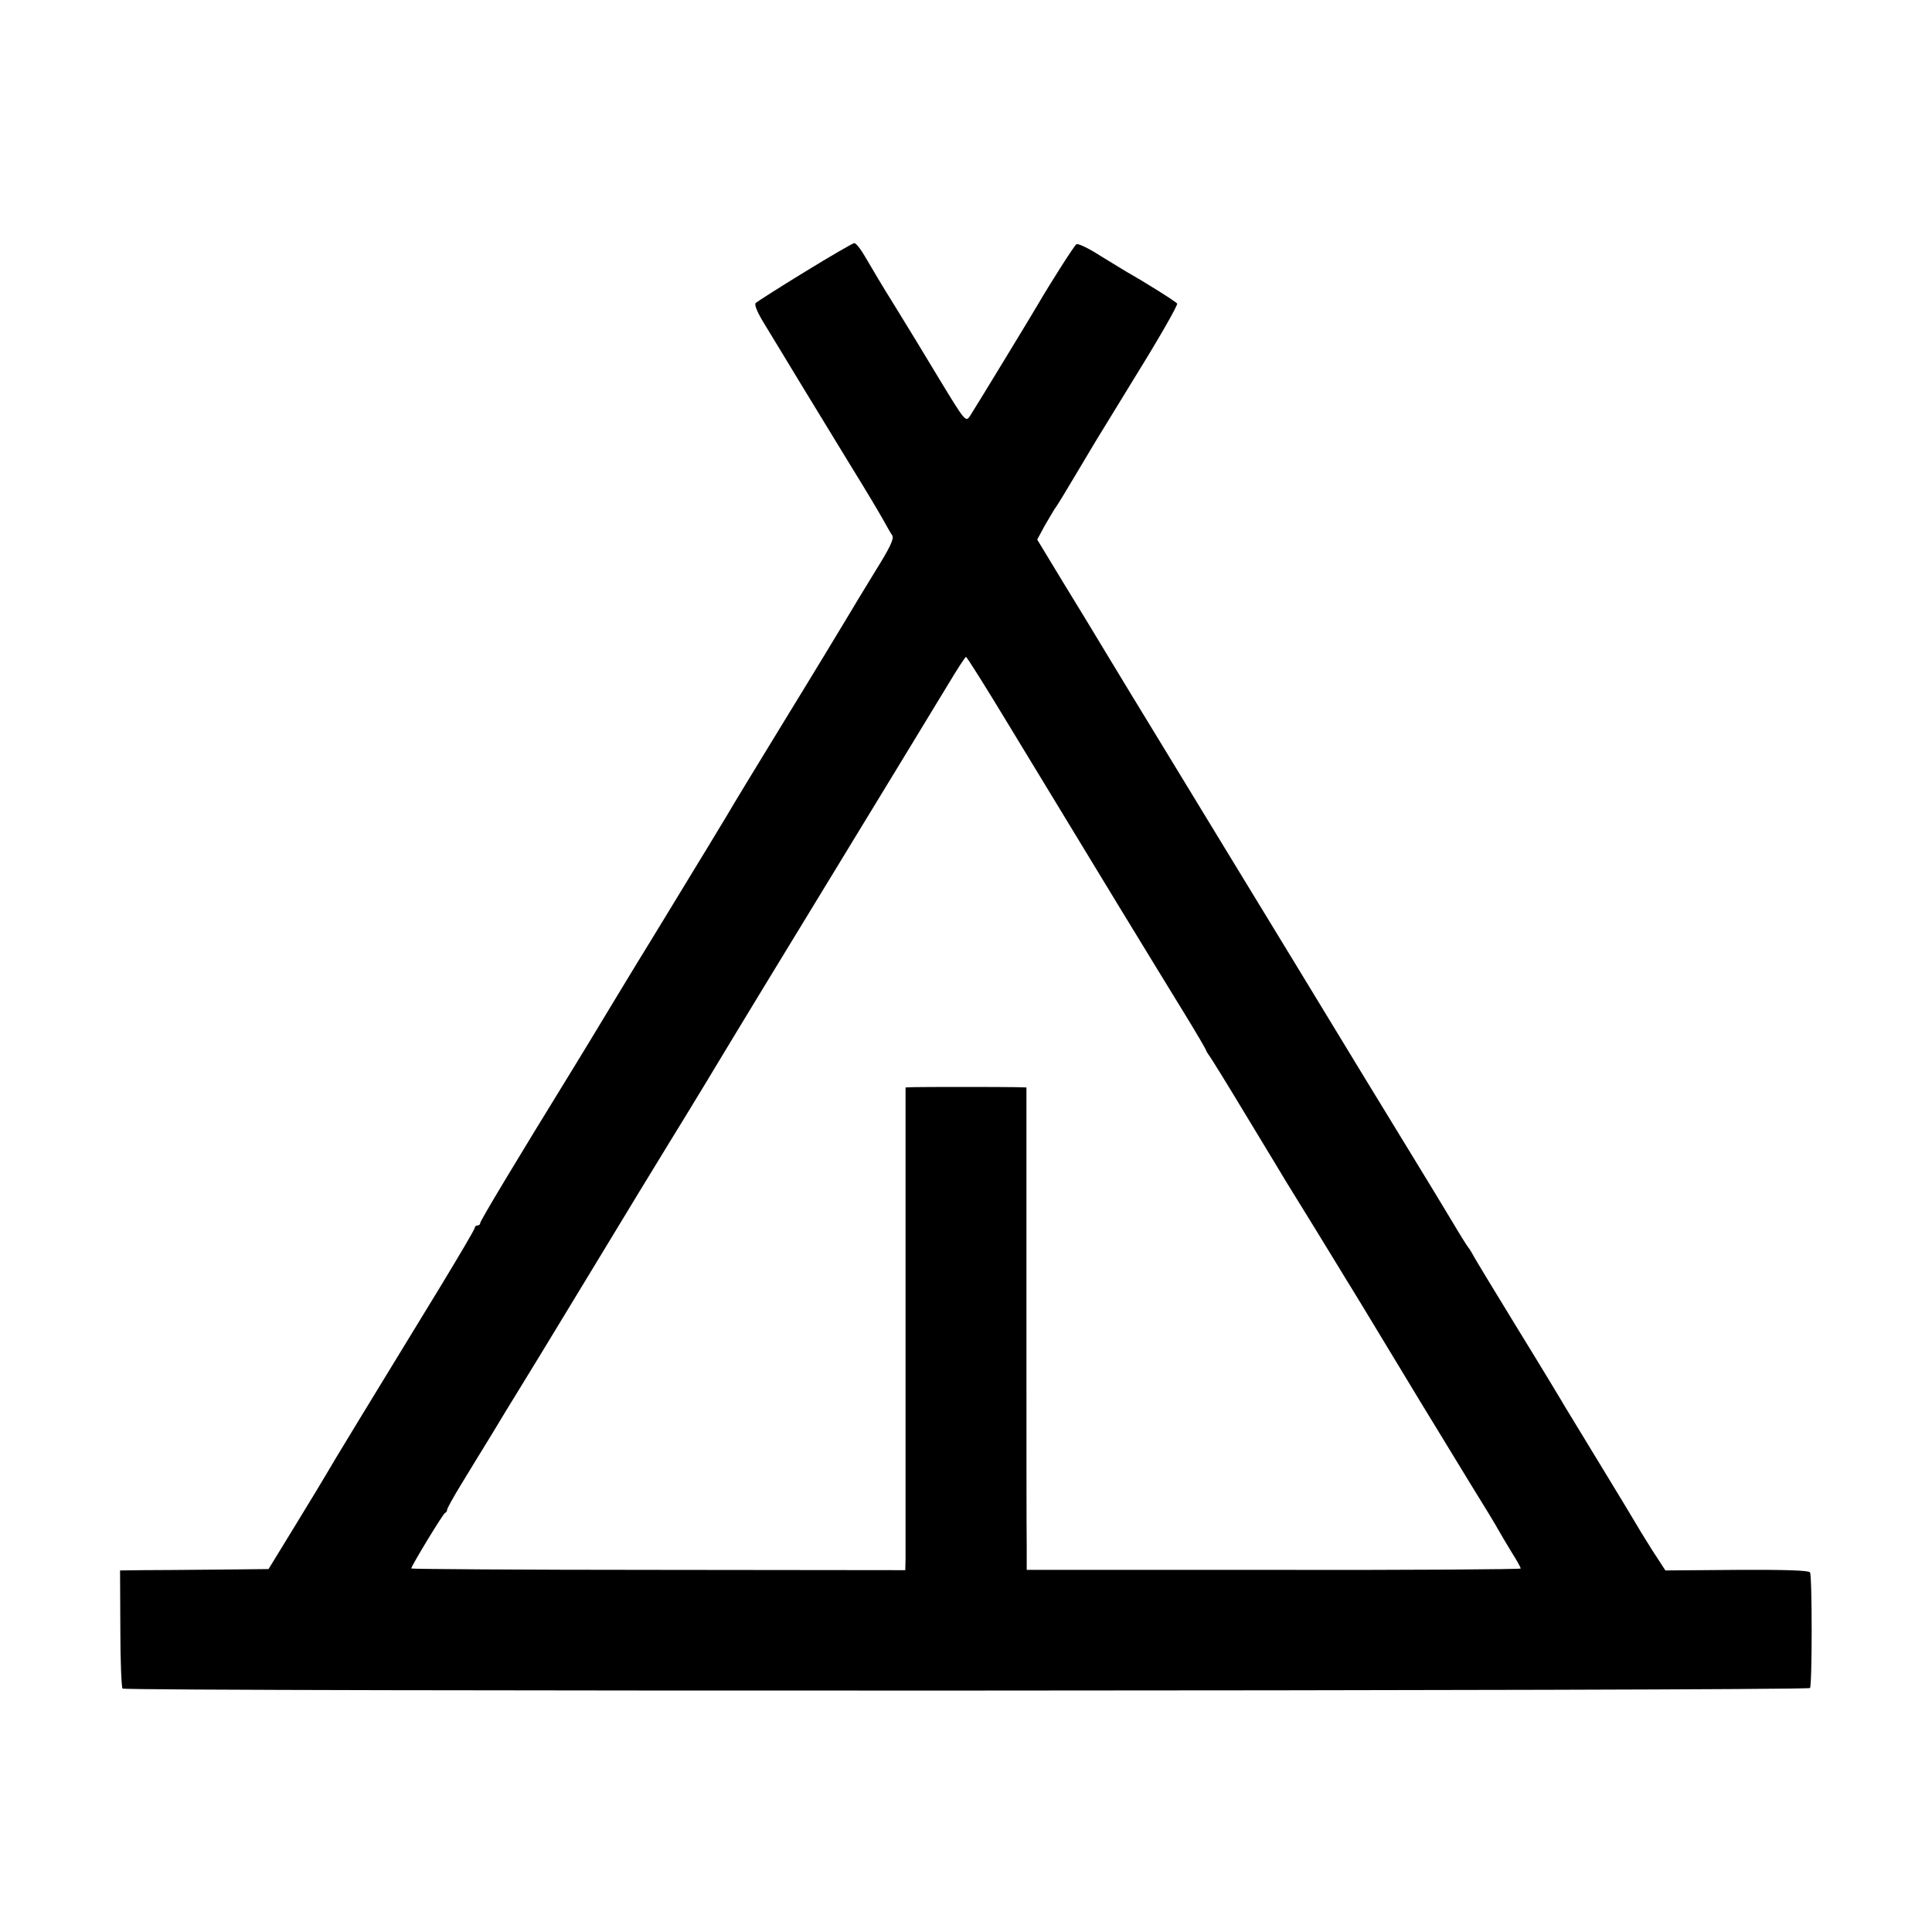
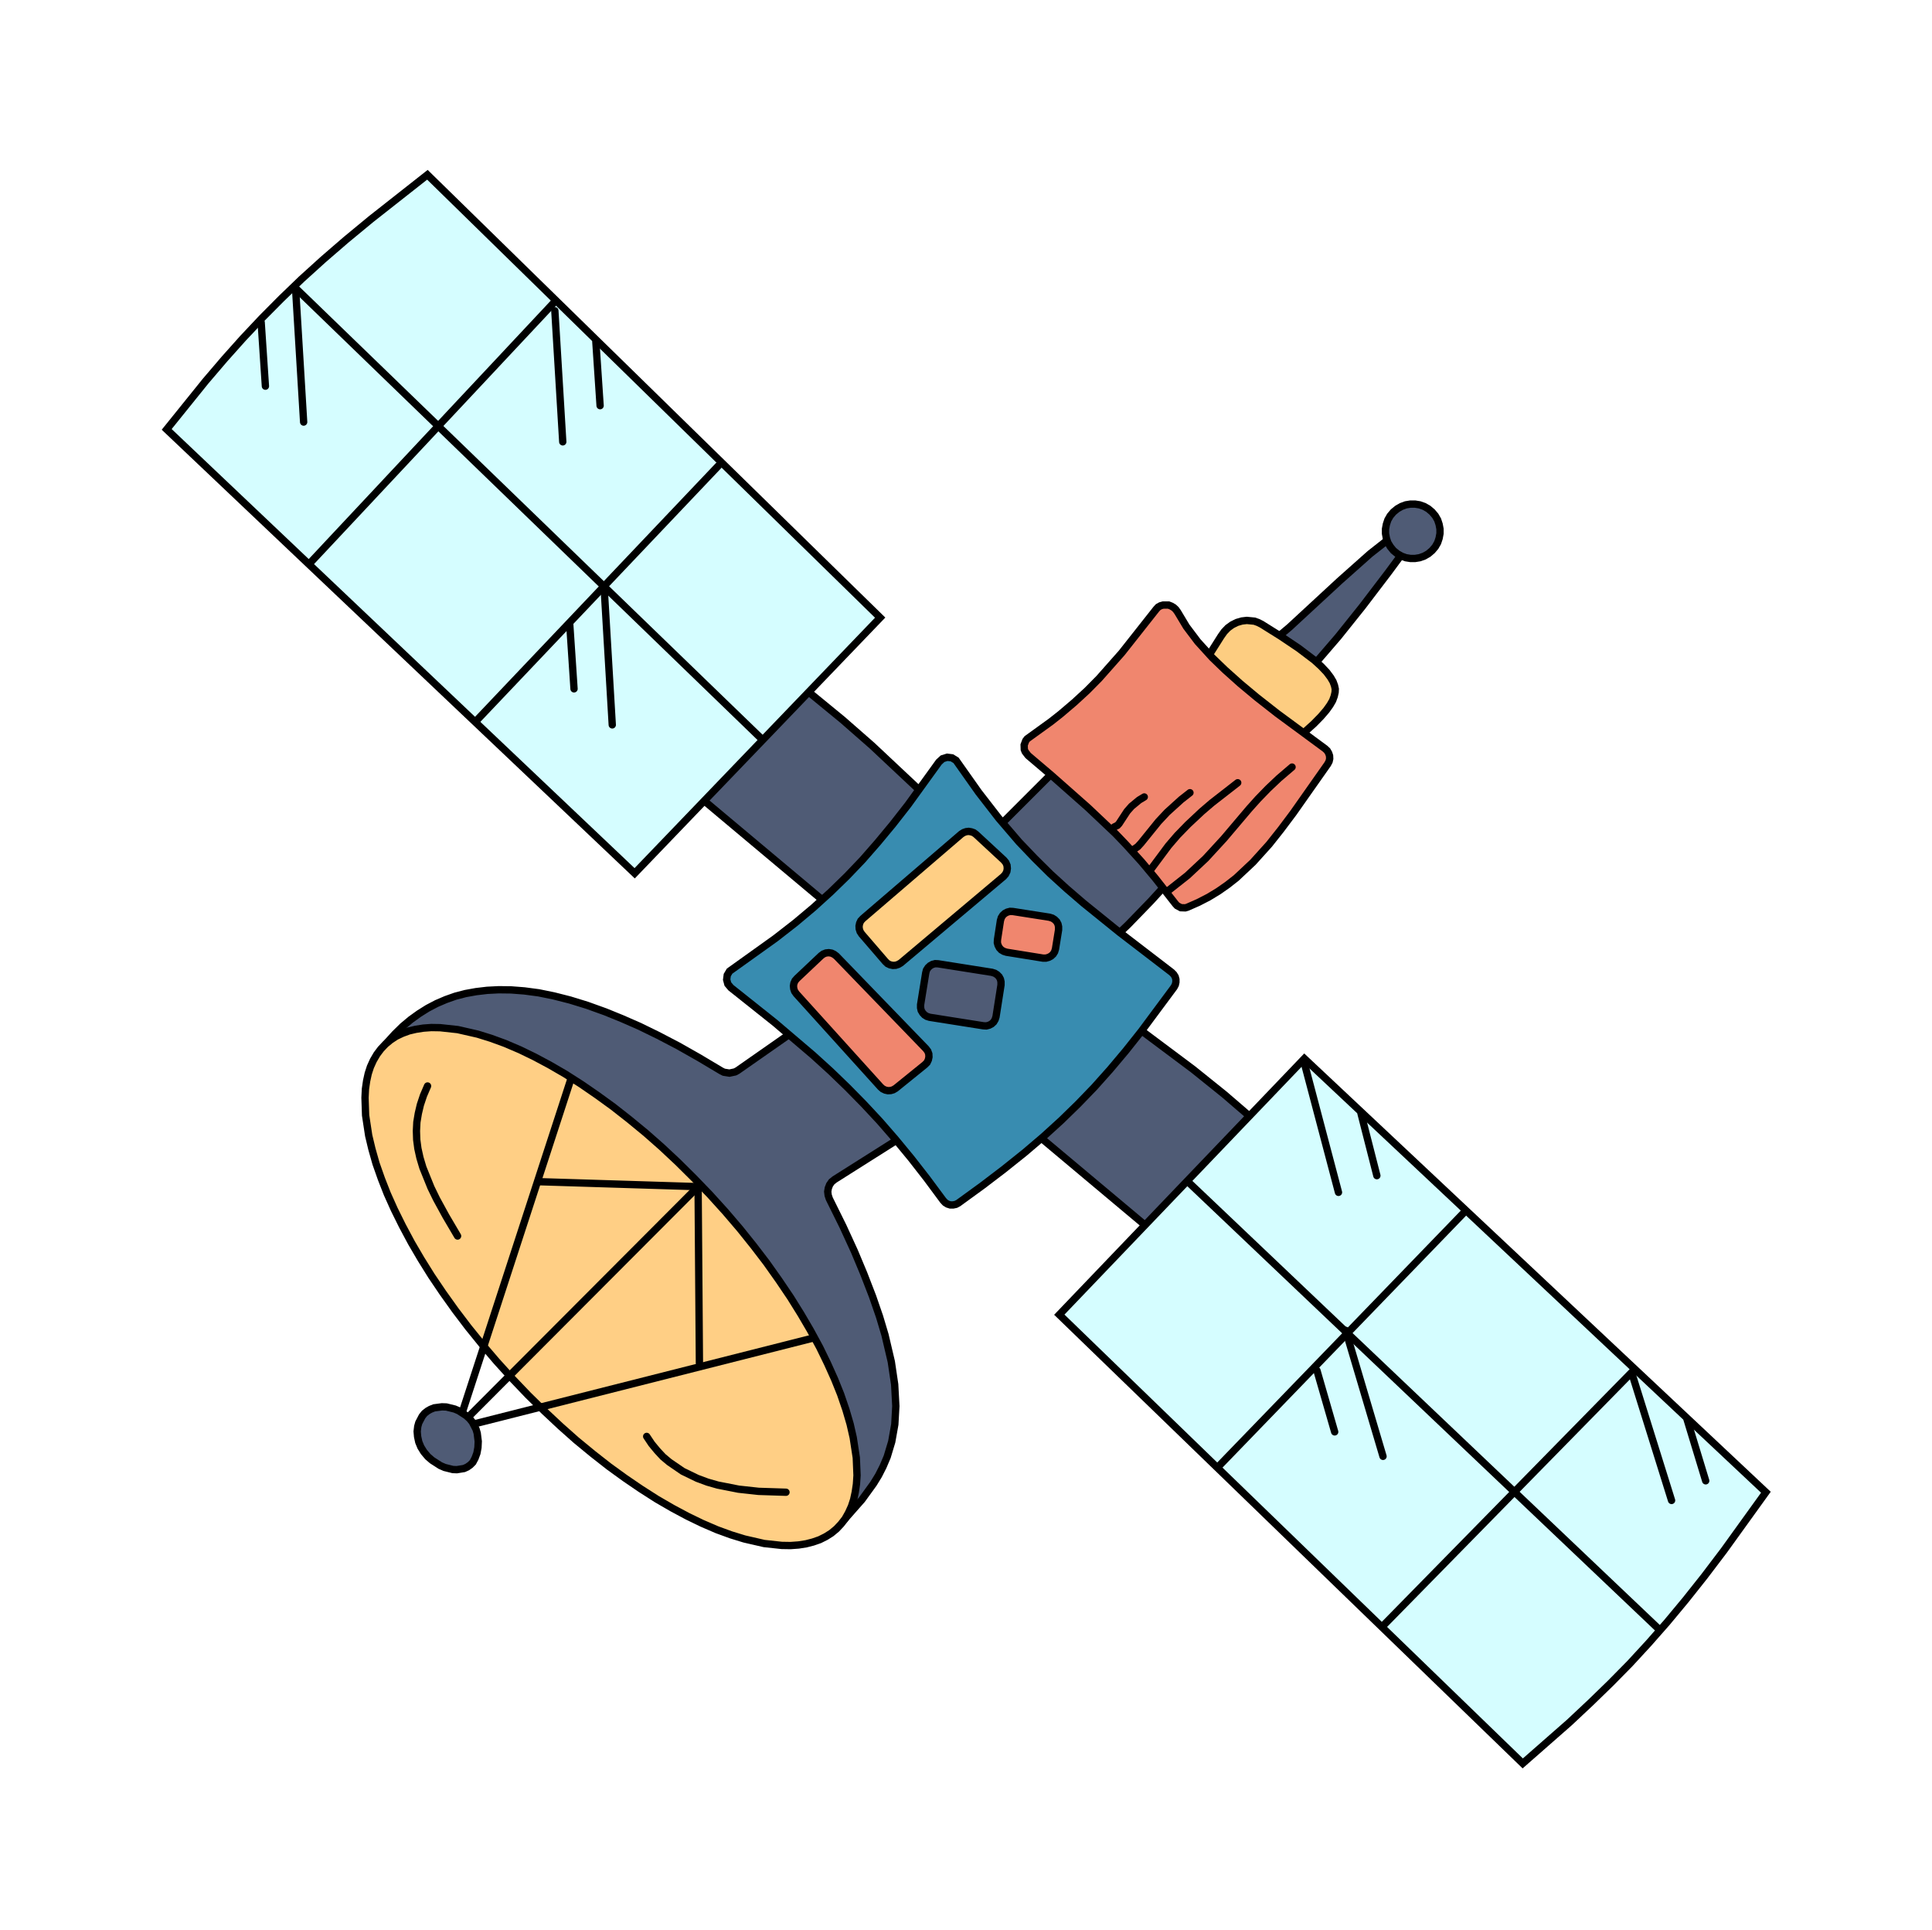
- <svg xmlns="http://www.w3.org/2000/svg" version="1.0" width="700pt" height="700pt" viewBox="0 0 700 700" preserveAspectRatio="xMidYMid meet">
-   <g transform="translate(0,700) scale(0.1,-0.1)" fill="#000000" stroke="none">
-     <path d="M2916 6015 c-93 -57 -173 -108 -178 -113 -6 -6 7 -36 33 -78 23 -38 86 -141 139 -229 54 -88 135 -221 180 -295 46 -74 94 -155 108 -180 14 -25 29 -52 35 -60 7 -12 -9 -45 -62 -130 -39 -63 -85 -140 -103 -170 -18 -30 -117 -194 -222 -365 -104 -170 -199 -326 -210 -346 -12 -19 -61 -102 -111 -183 -49 -81 -101 -166 -115 -189 -14 -23 -39 -64 -55 -90 -17 -27 -77 -126 -134 -220 -57 -95 -127 -210 -156 -257 -194 -315 -325 -533 -325 -541 0 -5 -4 -9 -10 -9 -5 0 -10 -4 -10 -9 0 -5 -55 -98 -121 -207 -247 -404 -403 -660 -416 -684 -8 -14 -58 -97 -112 -185 l-98 -160 -189 -2 c-104 -1 -225 -2 -269 -2 l-80 -1 1 -210 c0 -116 4 -213 8 -218 11 -11 6107 -9 6114 2 8 13 8 406 0 419 -4 7 -88 10 -265 9 l-259 -2 -50 77 c-27 43 -54 87 -60 98 -6 11 -62 103 -124 205 -62 102 -120 197 -129 212 -9 16 -85 142 -170 280 -85 139 -160 262 -165 273 -6 11 -13 22 -16 25 -3 3 -30 46 -59 95 -30 50 -102 169 -161 265 -59 96 -240 393 -402 660 -163 267 -371 609 -463 760 -92 151 -194 318 -225 370 -31 52 -101 167 -155 255 l-97 160 27 50 c16 27 32 55 36 61 5 5 38 59 74 120 36 60 69 116 74 124 5 8 75 122 155 253 81 131 144 242 141 247 -4 7 -114 76 -183 115 -10 6 -52 32 -95 58 -42 27 -81 46 -87 42 -8 -5 -94 -140 -140 -219 -19 -33 -221 -365 -246 -404 -15 -22 -18 -18 -111 135 -52 87 -123 203 -157 258 -67 108 -67 110 -111 184 -16 28 -34 51 -40 50 -5 0 -86 -47 -179 -104z m739 -1642 c319 -526 519 -854 637 -1046 43 -70 78 -130 78 -133 0 -2 5 -10 10 -17 6 -7 69 -109 140 -227 72 -118 134 -222 139 -230 5 -8 55 -89 111 -180 56 -91 105 -172 110 -180 9 -14 52 -84 270 -445 54 -88 135 -221 180 -295 46 -74 91 -148 100 -165 9 -16 31 -53 48 -81 18 -28 32 -54 32 -57 0 -3 -403 -6 -895 -5 l-895 0 0 81 c-1 45 -1 439 -1 875 l0 792 -37 1 c-57 1 -344 1 -374 0 l-27 -1 0 -832 c0 -458 0 -852 0 -875 l-1 -42 -895 1 c-492 0 -895 3 -895 5 0 9 115 198 122 201 5 2 8 7 8 12 0 5 23 46 51 92 28 46 78 128 112 183 33 55 70 116 82 135 12 19 132 215 265 435 133 220 266 438 295 485 65 105 206 338 220 362 6 10 172 284 370 608 198 325 387 635 420 690 33 55 62 100 65 100 3 0 73 -111 155 -247z" />
+ <svg xmlns="http://www.w3.org/2000/svg" height="1317" node-id="1" sillyvg="true" template-height="1317" template-width="1319" version="1.1" viewBox="0 0 1319 1317" width="1319">
+   <defs node-id="49" />
+   <path d="M 963.70 359.00 L 970.80 356.70 L 974.90 355.80 L 973.10 358.20 L 967.80 363.70 L 969.80 365.20 L 967.80 363.70 L 947.70 390.90 L 930.10 414.00 L 913.70 434.50 L 889.00 463.20 L 880.00 473.00 L 878.40 474.30 L 876.70 475.10 L 874.70 475.40 L 872.80 475.10 L 871.00 474.40 L 869.30 473.20 L 855.80 459.60 L 854.80 458.30 L 853.70 455.50 L 853.60 453.30 L 854.10 451.00 L 854.80 449.60 L 857.00 447.20 L 864.50 441.50 L 880.40 428.10 L 914.60 396.50 L 935.40 378.00 L 948.00 368.10 L 953.60 364.30 L 957.30 362.00 L 963.70 359.00 Z" fill="#4f5b75" fill-rule="nonzero" node-id="51" stroke="#000000" stroke-linecap="butt" stroke-width="5" target-height="119.6" target-width="121.3" target-x="853.6" target-y="355.8" />
+   <g node-id="152">
+     <path d="M 977.70 375.80 L 975.10 378.00 L 972.30 379.60 L 969.20 380.70 L 966.10 381.20 L 962.90 381.20 L 959.80 380.70 L 956.80 379.60 L 954.00 378.00 L 951.30 375.80 L 949.20 373.20 L 947.50 370.40 L 946.50 367.40 L 945.90 364.20 L 945.90 361.10 L 946.50 357.90 L 947.50 354.90 L 949.10 352.10 L 951.30 349.50 L 954.00 347.30 L 956.80 345.70 L 959.80 344.60 L 962.90 344.10 L 966.10 344.10 L 969.20 344.60 L 972.30 345.70 L 975.10 347.30 L 977.70 349.50 L 979.90 352.10 L 981.50 354.90 L 982.50 357.90 L 983.10 361.10 L 983.10 364.20 L 982.50 367.40 L 981.50 370.40 L 979.90 373.20 L 977.70 375.80 Z" fill="#4f5b75" fill-rule="nonzero" group-id="1" node-id="55" stroke="#000000" stroke-linecap="butt" stroke-width="5" target-height="37.1" target-width="37.2" target-x="945.9" target-y="344.1" />
  </g>
+   <path d="M 455.20 525.20 L 454.00 524.00 L 452.70 521.10 L 452.70 517.90 L 453.20 516.30 L 464.90 491.60 L 469.80 482.20 L 474.90 473.40 L 482.70 462.20 L 491.80 451.80 L 497.00 446.80 L 502.90 441.70 L 505.60 440.40 L 508.60 440.40 L 511.50 441.70 L 540.40 463.30 L 553.10 473.20 L 575.30 491.40 L 595.40 509.00 L 626.30 538.00 L 628.00 540.40 L 628.50 543.30 L 627.90 546.20 L 622.80 556.90 L 617.80 566.30 L 612.40 575.30 L 606.70 583.90 L 600.60 592.20 L 586.50 609.40 L 578.10 618.90 L 576.60 620.20 L 575.00 621.00 L 573.10 621.40 L 571.20 621.30 L 569.40 620.70 L 567.80 619.60 L 455.20 525.20 Z" fill="#4f5b75" fill-rule="nonzero" node-id="58" stroke="#000000" stroke-linecap="butt" stroke-width="5" target-height="181" target-width="175.8" target-x="452.7" target-y="440.4" />
+   <path d="M 113.80 293.10 L 140.40 260.10 L 153.30 245.00 L 165.90 230.90 L 178.80 217.20 L 192.10 203.80 L 205.80 190.60 L 220.60 177.20 L 236.10 163.80 L 253.30 149.60 L 291.80 119.30 L 600.90 421.60 L 433.30 596.10 L 113.80 293.10 Z" fill="#d5fdff" fill-rule="nonzero" node-id="60" stroke="#000000" stroke-linecap="butt" stroke-width="5" target-height="476.8" target-width="487.1" target-x="113.8" target-y="119.3" />
+   <path d="M 201.20 196.10 L 519.50 503.90" fill="none" node-id="62" stroke="#000000" stroke-linecap="round" stroke-width="5" target-height="307.8" target-width="318.3" target-x="201.2" target-y="196.1" />
+   <path d="M 378.70 206.00 L 211.30 384.70" fill="none" node-id="64" stroke="#000000" stroke-linecap="round" stroke-width="5" target-height="178.7" target-width="167.4" target-x="211.3" target-y="206" />
+   <path d="M 490.50 317.90 L 325.10 492.10" fill="none" node-id="66" stroke="#000000" stroke-linecap="round" stroke-width="5" target-height="174.2" target-width="165.4" target-x="325.1" target-y="317.9" />
+   <path d="M 201.90 198.70 L 207.30 288.10" fill="none" node-id="68" stroke="#000000" stroke-linecap="round" stroke-width="5" target-height="89.4" target-width="5.4" target-x="201.9" target-y="198.7" />
+   <path d="M 178.30 220.00 L 181.20 263.60" fill="none" node-id="70" stroke="#000000" stroke-linecap="round" stroke-width="5" target-height="43.6" target-width="2.9" target-x="178.3" target-y="220" />
+   <path d="M 378.80 212.10 L 384.20 301.60" fill="none" node-id="72" stroke="#000000" stroke-linecap="round" stroke-width="5" target-height="89.5" target-width="5.4" target-x="378.8" target-y="212.1" />
+   <path d="M 406.80 233.40 L 409.70 276.90" fill="none" node-id="74" stroke="#000000" stroke-linecap="round" stroke-width="5" target-height="43.5" target-width="2.9" target-x="406.8" target-y="233.4" />
+   <path d="M 412.70 405.30 L 418.00 494.80" fill="none" node-id="76" stroke="#000000" stroke-linecap="round" stroke-width="5" target-height="89.5" target-width="5.3" target-x="412.7" target-y="405.3" />
+   <path d="M 389.00 426.60 L 391.90 470.20" fill="none" node-id="78" stroke="#000000" stroke-linecap="round" stroke-width="5" target-height="43.6" target-width="2.9" target-x="389" target-y="426.6" />
+   <path d="M 824.60 872.20 L 826.00 873.10 L 829.10 873.90 L 832.30 873.40 L 833.80 872.60 L 856.20 856.90 L 864.60 850.40 L 872.40 843.80 L 882.00 834.30 L 886.50 829.00 L 890.70 823.50 L 894.80 817.50 L 898.70 810.80 L 899.50 807.90 L 899.00 804.90 L 897.20 802.40 L 870.30 777.20 L 858.10 766.20 L 835.90 747.10 L 814.50 729.90 L 780.00 704.10 L 777.30 702.80 L 774.30 702.70 L 771.60 703.90 L 761.90 710.70 L 753.50 717.30 L 745.50 724.10 L 738.10 731.20 L 731.00 738.70 L 716.50 755.50 L 708.60 765.40 L 707.50 767.10 L 707.00 768.90 L 707.00 770.80 L 707.40 772.60 L 708.30 774.30 L 709.60 775.80 L 824.60 872.20 Z" fill="#4f5b75" fill-rule="nonzero" node-id="80" stroke="#000000" stroke-linecap="butt" stroke-width="5" target-height="171.2" target-width="192.5" target-x="707" target-y="702.7" />
+   <path d="M 1039.60 1203.70 L 1071.40 1175.80 L 1085.90 1162.20 L 1099.50 1149.00 L 1112.70 1135.60 L 1125.50 1121.70 L 1138.00 1107.50 L 1150.80 1092.10 L 1163.50 1076.10 L 1177.00 1058.30 L 1205.60 1018.60 L 890.50 722.60 L 723.20 897.40 L 1039.60 1203.70 Z" fill="#d5fdff" fill-rule="nonzero" node-id="82" stroke="#000000" stroke-linecap="butt" stroke-width="5" target-height="481.1" target-width="482.4" target-x="723.2" target-y="722.6" />
+   <path d="M 1132.80 1112.30 L 811.70 807.30" fill="none" node-id="84" stroke="#000000" stroke-linecap="round" stroke-width="5" target-height="305" target-width="321.1" target-x="811.7" target-y="807.3" />
+   <path d="M 1115.30 935.40 L 943.80 1110.20" fill="none" node-id="86" stroke="#000000" stroke-linecap="round" stroke-width="5" target-height="174.8" target-width="171.5" target-x="943.8" target-y="935.4" />
+   <path d="M 998.80 828.40 L 831.80 1001.10" fill="none" node-id="88" stroke="#000000" stroke-linecap="round" stroke-width="5" target-height="172.7" target-width="167" target-x="831.8" target-y="828.4" />
+   <path d="M 1114.50 938.70 L 1141.20 1024.20" fill="none" node-id="90" stroke="#000000" stroke-linecap="round" stroke-width="5" target-height="85.5" target-width="26.7" target-x="1114.5" target-y="938.7" />
+   <path d="M 1151.80 969.00 L 1164.50 1010.80" fill="none" node-id="92" stroke="#000000" stroke-linecap="round" stroke-width="5" target-height="41.8" target-width="12.7" target-x="1151.8" target-y="969" />
+   <path d="M 890.90 727.20 L 913.80 813.90" fill="none" node-id="94" stroke="#000000" stroke-linecap="round" stroke-width="5" target-height="86.7" target-width="22.9" target-x="890.9" target-y="727.2" />
+   <path d="M 929.20 760.20 L 940.00 802.50" fill="none" node-id="96" stroke="#000000" stroke-linecap="round" stroke-width="5" target-height="42.3" target-width="10.8" target-x="929.2" target-y="760.2" />
+   <path d="M 918.70 908.10 L 944.20 994.10" fill="none" node-id="98" stroke="#000000" stroke-linecap="round" stroke-width="5" target-height="86" target-width="25.5" target-x="918.7" target-y="908.1" />
+   <path d="M 899.10 935.50 L 911.20 977.40" fill="none" node-id="100" stroke="#000000" stroke-linecap="round" stroke-width="5" target-height="41.9" target-width="12.1" target-x="899.1" target-y="935.5" />
+   <path d="M 634.80 748.90 L 619.10 734.60 L 604.90 721.10 L 591.20 706.90 L 576.70 690.70 L 574.80 689.00 L 572.70 687.90 L 570.30 687.30 L 567.90 687.30 L 565.50 687.80 L 563.30 689.00 L 503.50 730.80 L 501.80 731.70 L 498.00 732.50 L 494.20 731.90 L 492.40 731.00 L 477.30 722.00 L 463.00 713.90 L 449.40 706.80 L 436.70 700.60 L 424.60 695.30 L 413.30 690.70 L 400.80 686.20 L 389.10 682.60 L 378.10 679.80 L 367.80 677.70 L 358.00 676.40 L 348.90 675.70 L 340.50 675.60 L 332.60 676.00 L 325.00 676.90 L 317.80 678.20 L 310.90 680.00 L 304.40 682.30 L 298.10 685.00 L 292.00 688.20 L 286.10 691.90 L 280.40 696.00 L 274.90 700.60 L 269.60 705.80 L 264.50 711.40 L 259.60 717.60 L 259.40 718.10 L 260.00 719.30 L 261.20 720.00 L 261.70 719.90 L 265.50 718.50 L 269.60 717.40 L 274.20 716.80 L 279.30 716.60 L 284.90 716.80 L 291.60 717.70 L 298.90 719.30 L 306.80 721.50 L 315.50 724.50 L 332.40 731.80 L 341.50 736.40 L 351.20 741.80 L 370.00 753.50 L 379.90 760.20 L 399.80 775.20 L 419.70 791.90 L 429.80 801.00 L 449.30 820.10 L 468.40 840.90 L 477.60 851.70 L 486.60 862.80 L 495.30 874.30 L 503.70 886.10 L 511.80 898.10 L 519.50 910.40 L 526.70 922.90 L 533.60 935.60 L 540.00 948.60 L 545.80 961.70 L 551.10 975.00 L 555.80 988.40 L 559.20 999.30 L 562.20 1010.20 L 564.70 1021.20 L 566.70 1032.30 L 568.40 1043.40 L 569.10 1044.20 L 570.20 1043.90 L 577.20 1036.40 L 588.40 1023.70 L 596.30 1012.80 L 599.80 1007.10 L 602.90 1001.00 L 605.70 994.40 L 608.80 984.10 L 610.90 972.30 L 611.60 959.80 L 610.80 945.00 L 608.50 929.50 L 604.20 911.20 L 600.50 898.80 L 595.70 884.90 L 589.70 869.40 L 583.30 854.10 L 575.50 837.10 L 566.20 818.30 L 565.40 815.90 L 565.10 813.40 L 565.50 811.00 L 566.40 808.70 L 567.80 806.70 L 569.80 805.10 L 633.50 764.80 L 635.20 763.40 L 636.50 761.90 L 637.40 760.10 L 638.10 756.20 L 637.30 752.30 L 636.20 750.50 L 634.80 748.90 Z" fill="#4f5b75" fill-rule="nonzero" node-id="102" stroke="#000000" stroke-linecap="butt" stroke-width="5" target-height="368.6" target-width="378.7" target-x="259.4" target-y="675.6" />
+   <path d="M 571.10 1043.60 L 567.60 1046.50 L 563.80 1048.90 L 559.60 1051.00 L 555.00 1052.60 L 550.30 1053.80 L 545.20 1054.60 L 539.70 1055.00 L 533.70 1054.90 L 521.70 1053.60 L 508.20 1050.50 L 499.10 1047.70 L 489.50 1044.20 L 479.30 1039.80 L 469.40 1035.00 L 459.10 1029.50 L 448.40 1023.30 L 437.30 1016.20 L 426.60 1008.90 L 415.70 1001.00 L 404.60 992.30 L 393.30 983.00 L 382.50 973.40 L 371.60 963.20 L 360.60 952.40 L 349.70 941.00 L 339.00 929.20 L 329.10 917.60 L 319.70 906.00 L 310.90 894.40 L 302.40 882.50 L 294.50 870.80 L 287.40 859.40 L 280.90 848.30 L 274.70 836.70 L 269.20 825.60 L 264.40 814.90 L 260.40 804.70 L 256.70 794.20 L 253.90 784.30 L 251.70 775.10 L 249.60 761.30 L 249.20 749.30 L 249.50 743.30 L 250.30 737.80 L 251.40 732.80 L 252.90 728.20 L 254.90 723.80 L 257.30 719.70 L 260.00 716.10 L 263.10 712.80 L 266.60 709.90 L 270.40 707.40 L 274.60 705.40 L 279.20 703.70 L 283.90 702.60 L 289.00 701.80 L 294.50 701.40 L 300.50 701.50 L 312.50 702.80 L 326.10 705.90 L 335.10 708.70 L 344.70 712.20 L 355.00 716.60 L 364.90 721.40 L 375.20 726.90 L 385.90 733.10 L 397.00 740.20 L 407.60 747.50 L 418.50 755.40 L 429.60 764.10 L 440.90 773.40 L 451.80 783.00 L 462.70 793.20 L 473.60 804.00 L 484.60 815.40 L 495.20 827.10 L 505.20 838.80 L 514.50 850.40 L 523.30 861.90 L 531.80 873.90 L 539.70 885.60 L 546.80 897.00 L 553.30 908.10 L 559.60 919.70 L 565.00 930.80 L 569.80 941.50 L 573.90 951.70 L 577.50 962.20 L 580.40 972.10 L 582.50 981.30 L 584.60 995.00 L 585.10 1007.10 L 584.70 1013.10 L 583.90 1018.50 L 582.80 1023.60 L 581.30 1028.20 L 579.30 1032.60 L 577.00 1036.70 L 574.20 1040.30 L 571.10 1043.60 Z" fill="#ffcf85" fill-rule="nonzero" node-id="104" stroke="#000000" stroke-linecap="butt" stroke-width="5" target-height="353.6" target-width="335.9" target-x="249.2" target-y="701.4" />
+   <path d="M 731.10 515.00 L 732.50 513.90 L 735.70 512.90 L 739.00 513.30 L 740.60 514.10 L 764.30 529.90 L 773.40 536.40 L 787.50 547.60 L 798.10 557.70 L 808.20 569.00 L 814.00 576.90 L 814.40 578.40 L 814.30 581.50 L 812.80 584.30 L 794.30 605.70 L 785.70 615.10 L 770.00 631.30 L 754.70 645.80 L 729.60 667.60 L 726.80 669.00 L 723.80 669.20 L 720.90 668.10 L 710.60 661.20 L 701.40 654.50 L 692.60 647.60 L 684.30 640.60 L 676.10 633.20 L 659.10 616.50 L 649.70 606.70 L 648.50 605.10 L 647.90 603.40 L 647.60 601.50 L 647.90 599.60 L 648.60 597.90 L 649.80 596.30 L 731.10 515.00 Z" fill="#4f5b75" fill-rule="nonzero" node-id="106" stroke="#000000" stroke-linecap="butt" stroke-width="5" target-height="156.3" target-width="166.8" target-x="647.6" target-y="512.9" />
+   <path d="M 833.60 434.30 L 835.80 431.20 L 838.30 428.60 L 841.20 426.50 L 844.40 424.90 L 847.80 423.90 L 851.20 423.50 L 856.40 424.00 L 858.90 424.90 L 861.30 426.10 L 874.40 434.30 L 886.60 442.50 L 897.30 450.60 L 902.00 454.90 L 905.70 458.80 L 908.40 462.40 L 910.10 465.30 L 911.10 468.00 L 911.60 470.30 L 911.50 472.50 L 910.90 475.20 L 909.80 478.20 L 908.00 481.30 L 905.50 484.80 L 901.80 489.10 L 897.00 494.00 L 890.90 499.50 L 860.20 525.50 L 840.10 543.20 L 835.50 545.50 L 830.50 546.40 L 825.50 545.80 L 823.10 544.90 L 820.80 543.60 L 813.30 538.20 L 799.70 527.40 L 793.20 521.60 L 779.90 508.90 L 778.10 506.80 L 776.80 504.50 L 775.80 502.10 L 775.20 499.60 L 775.20 494.60 L 776.70 489.80 L 778.00 487.50 L 779.60 485.40 L 781.60 483.60 L 798.20 473.00 L 804.90 468.20 L 811.10 463.00 L 815.10 459.20 L 822.90 450.50 L 826.40 445.70 L 833.60 434.30 Z" fill="#fdcd81" fill-rule="nonzero" node-id="108" stroke="#000000" stroke-linecap="butt" stroke-width="5" target-height="122.9" target-width="136.4" target-x="775.2" target-y="423.5" />
+   <path d="M 789.40 415.80 L 790.70 414.40 L 792.30 413.50 L 794.10 413.00 L 797.80 413.00 L 799.60 413.70 L 801.30 414.70 L 802.70 416.00 L 804.00 417.80 L 810.00 427.80 L 817.70 438.00 L 827.60 448.90 L 836.20 457.20 L 846.70 466.60 L 858.10 476.10 L 872.00 487.00 L 904.60 511.00 L 906.10 512.40 L 907.10 514.10 L 907.70 515.90 L 907.80 517.90 L 907.40 519.70 L 906.40 521.60 L 882.90 555.00 L 874.50 566.20 L 866.50 576.30 L 855.40 588.60 L 844.00 599.30 L 838.00 604.00 L 831.70 608.40 L 825.10 612.40 L 818.10 616.00 L 810.60 619.30 L 809.20 619.70 L 806.20 619.60 L 803.60 618.20 L 802.50 617.00 L 788.70 599.40 L 779.40 588.30 L 768.60 576.40 L 761.40 568.90 L 742.80 551.30 L 717.90 529.30 L 701.90 515.70 L 699.90 513.10 L 699.30 511.60 L 699.20 508.50 L 700.30 505.60 L 701.30 504.30 L 717.50 492.60 L 724.10 487.40 L 733.50 479.40 L 742.20 471.40 L 750.40 463.10 L 765.80 445.70 L 789.40 415.80 Z" fill="#f0866e" fill-rule="nonzero" node-id="110" stroke="#000000" stroke-linecap="butt" stroke-width="5" target-height="206.7" target-width="208.6" target-x="699.2" target-y="413" />
+   <path d="M 641.00 520.20 L 643.50 517.90 L 646.70 516.90 L 649.90 517.30 L 652.70 519.00 L 668.10 540.80 L 681.90 558.60 L 695.70 574.70 L 706.40 585.90 L 717.10 596.50 L 728.20 606.60 L 739.70 616.50 L 764.20 636.30 L 799.90 663.70 L 801.30 665.10 L 802.30 666.70 L 802.80 668.50 L 802.80 670.40 L 802.40 672.20 L 801.50 673.90 L 779.30 703.80 L 768.50 717.40 L 757.90 730.00 L 747.10 742.10 L 736.00 753.60 L 724.50 764.80 L 712.30 775.90 L 699.50 786.80 L 685.50 798.00 L 670.80 809.20 L 654.30 821.20 L 652.60 822.10 L 650.70 822.50 L 648.80 822.50 L 646.90 821.90 L 645.30 820.90 L 643.90 819.40 L 632.70 804.30 L 622.10 790.70 L 611.30 777.60 L 600.70 765.40 L 589.80 753.70 L 578.70 742.40 L 567.20 731.30 L 555.10 720.30 L 528.90 698.00 L 499.00 674.20 L 496.90 671.70 L 496.10 668.70 L 496.50 665.60 L 498.10 662.90 L 529.40 640.50 L 542.90 630.00 L 555.30 619.60 L 567.10 608.90 L 578.20 598.10 L 588.90 586.90 L 599.30 575.00 L 609.50 562.70 L 619.90 549.40 L 641.00 520.20 Z" fill="#388cb0" fill-rule="nonzero" node-id="112" stroke="#000000" stroke-linecap="butt" stroke-width="5" target-height="305.6" target-width="306.7" target-x="496.1" target-y="516.9" />
+   <path d="M 389.70 736.70 L 312.10 974.90" fill="none" node-id="114" stroke="#000000" stroke-linecap="round" stroke-width="5" target-height="238.2" target-width="77.6" target-x="312.1" target-y="736.7" />
+   <path d="M 554.60 913.50 L 312.10 974.90" fill="none" node-id="116" stroke="#000000" stroke-linecap="round" stroke-width="5" target-height="61.4" target-width="242.5" target-x="312.1" target-y="913.5" />
+   <path d="M 476.60 810.00 L 312.10 974.90" fill="none" node-id="118" stroke="#000000" stroke-linecap="round" stroke-width="5" target-height="164.9" target-width="164.5" target-x="312.1" target-y="810" />
+   <path d="M 476.60 810.00 L 367.30 806.60" fill="none" node-id="120" stroke="#000000" stroke-linecap="round" stroke-width="5" target-height="3.4" target-width="109.3" target-x="367.3" target-y="806.6" />
+   <path d="M 476.60 810.00 L 477.50 930.40" fill="none" node-id="122" stroke="#000000" stroke-linecap="round" stroke-width="5" target-height="120.4" target-width="0.9" target-x="476.6" target-y="810" />
+   <path d="M 326.50 983.90 L 326.30 988.10 L 325.60 991.90 L 324.30 995.40 L 322.80 998.20 L 321.00 1000.00 L 319.00 1001.40 L 316.80 1002.40 L 311.90 1003.20 L 309.20 1003.10 L 303.60 1001.70 L 300.60 1000.40 L 295.00 996.80 L 292.10 994.30 L 289.40 991.10 L 287.30 987.70 L 285.90 984.30 L 285.10 980.60 L 284.80 977.10 L 285.20 973.70 L 285.90 971.20 L 288.20 966.80 L 289.80 964.80 L 291.80 963.20 L 293.90 962.00 L 296.40 961.00 L 301.70 960.30 L 304.70 960.40 L 310.40 961.80 L 313.20 963.00 L 318.30 966.30 L 320.60 968.40 L 322.40 970.60 L 325.00 975.60 L 325.80 978.30 L 326.50 983.90 Z" fill="#4f5b75" fill-rule="nonzero" node-id="124" stroke="#000000" stroke-linecap="butt" stroke-width="5" target-height="42.9" target-width="41.7" target-x="284.8" target-y="960.3" />
+   <path d="M 291.90 741.30 L 289.10 747.80 L 287.00 754.10 L 285.60 760.00 L 284.60 766.00 L 284.30 772.00 L 284.50 778.00 L 285.30 784.00 L 286.70 790.30 L 288.70 797.00 L 294.20 810.60 L 298.00 818.40 L 304.40 830.10 L 312.40 843.70" fill="none" node-id="126" stroke="#000000" stroke-linecap="round" stroke-width="5" target-height="102.4" target-width="28.1" target-x="284.3" target-y="741.3" />
+   <path d="M 441.50 980.50 L 444.90 985.60 L 448.70 990.20 L 452.60 994.40 L 456.90 998.00 L 466.10 1004.30 L 476.00 1009.10 L 483.00 1011.70 L 490.00 1013.70 L 504.20 1016.50 L 517.90 1018.00 L 536.60 1018.60" fill="none" node-id="128" stroke="#000000" stroke-linecap="round" stroke-width="5" target-height="38.1" target-width="95.1" target-x="441.5" target-y="980.5" />
+   <path d="M 560.50 652.40 L 562.10 651.20 L 563.90 650.50 L 565.80 650.30 L 567.70 650.60 L 569.40 651.40 L 571.00 652.60 L 632.10 715.80 L 633.40 717.50 L 634.10 719.40 L 634.20 721.50 L 633.80 723.40 L 632.90 725.30 L 631.40 726.80 L 611.50 742.90 L 609.80 743.90 L 608.10 744.40 L 606.20 744.50 L 604.40 744.10 L 602.70 743.30 L 601.20 742.00 L 543.70 678.40 L 542.50 676.70 L 541.90 674.90 L 541.70 673.00 L 542.00 671.20 L 542.80 669.40 L 544.10 667.90 L 560.50 652.40 Z" fill="#f0866e" fill-rule="nonzero" node-id="130" stroke="#000000" stroke-linecap="butt" stroke-width="5" target-height="94.2" target-width="92.5" target-x="541.7" target-y="650.3" />
+   <path d="M 656.30 569.30 L 657.90 568.30 L 659.60 567.70 L 661.30 567.50 L 663.10 567.80 L 664.80 568.40 L 666.30 569.50 L 685.30 587.10 L 686.70 588.80 L 687.50 590.70 L 687.70 592.80 L 687.40 594.80 L 686.50 596.70 L 685.10 598.30 L 615.00 657.30 L 613.30 658.30 L 611.50 658.90 L 609.60 659.00 L 607.70 658.60 L 606.00 657.80 L 604.50 656.40 L 588.30 637.60 L 587.20 635.90 L 586.60 634.00 L 586.50 632.10 L 586.90 630.20 L 587.70 628.50 L 589.10 627.00 L 656.30 569.30 Z" fill="#ffcf85" fill-rule="nonzero" node-id="132" stroke="#000000" stroke-linecap="butt" stroke-width="5" target-height="91.5" target-width="101.2" target-x="586.5" target-y="567.5" />
+   <g node-id="153">
+     <path d="M 683.40 672.30 L 680.00 694.00 L 679.40 695.90 L 678.40 697.60 L 677.00 698.90 L 675.30 699.80 L 673.40 700.30 L 671.40 700.20 L 634.70 694.40 L 632.80 693.80 L 631.20 692.80 L 629.90 691.40 L 628.90 689.70 L 628.50 687.90 L 628.50 685.80 L 632.00 664.10 L 632.50 662.20 L 633.60 660.50 L 635.00 659.20 L 636.60 658.30 L 638.50 657.80 L 640.50 657.90 L 677.20 663.70 L 679.10 664.30 L 680.70 665.30 L 682.10 666.70 L 683.00 668.40 L 683.40 670.20 L 683.40 672.30 Z" fill="#4f5b75" fill-rule="nonzero" group-id="2" node-id="136" stroke="#000000" stroke-linecap="butt" stroke-width="5" target-height="42.5" target-width="54.9" target-x="628.5" target-y="657.8" />
+   </g>
+   <g node-id="154">
+     <path d="M 722.70 634.70 L 720.60 647.70 L 720.00 649.70 L 719.00 651.30 L 717.60 652.60 L 715.90 653.50 L 714.10 654.00 L 712.00 654.00 L 687.20 650.00 L 685.30 649.40 L 683.60 648.40 L 682.30 647.00 L 681.40 645.30 L 680.90 643.50 L 681.00 641.40 L 683.00 628.40 L 683.60 626.40 L 684.60 624.80 L 686.00 623.50 L 687.70 622.60 L 689.60 622.10 L 691.60 622.20 L 716.50 626.10 L 718.40 626.70 L 720.00 627.70 L 721.40 629.10 L 722.30 630.80 L 722.70 632.60 L 722.70 634.70 Z" fill="#f0866e" fill-rule="nonzero" group-id="3" node-id="141" stroke="#000000" stroke-linecap="butt" stroke-width="5" target-height="31.9" target-width="41.8" target-x="680.9" target-y="622.1" />
+   </g>
+   <path d="M 882.10 523.60 L 873.20 531.20 L 865.80 538.20 L 858.90 545.30 L 852.80 552.10 L 835.60 572.40 L 823.10 586.00 L 810.70 597.60 L 798.40 607.30" fill="none" node-id="144" stroke="#000000" stroke-linecap="round" stroke-width="5" target-height="83.7" target-width="83.7" target-x="798.4" target-y="523.6" />
+   <path d="M 845.00 534.30 L 827.40 548.00 L 820.50 553.90 L 811.00 562.80 L 803.80 570.20 L 797.70 577.30 L 785.20 594.10" fill="none" node-id="146" stroke="#000000" stroke-linecap="round" stroke-width="5" target-height="59.8" target-width="59.8" target-x="785.2" target-y="534.3" />
+   <path d="M 812.40 541.10 L 806.40 545.80 L 796.90 554.40 L 790.90 560.80 L 779.00 575.50 L 776.80 577.90 L 773.20 580.40" fill="none" node-id="148" stroke="#000000" stroke-linecap="round" stroke-width="5" target-height="39.3" target-width="39.2" target-x="773.2" target-y="541.1" />
+   <path d="M 781.20 544.00 L 777.70 546.10 L 772.50 550.40 L 769.50 553.80 L 764.00 562.20 L 762.90 563.40 L 760.70 564.50" fill="none" node-id="150" stroke="#000000" stroke-linecap="round" stroke-width="5" target-height="20.5" target-width="20.5" target-x="760.7" target-y="544" />
</svg>
